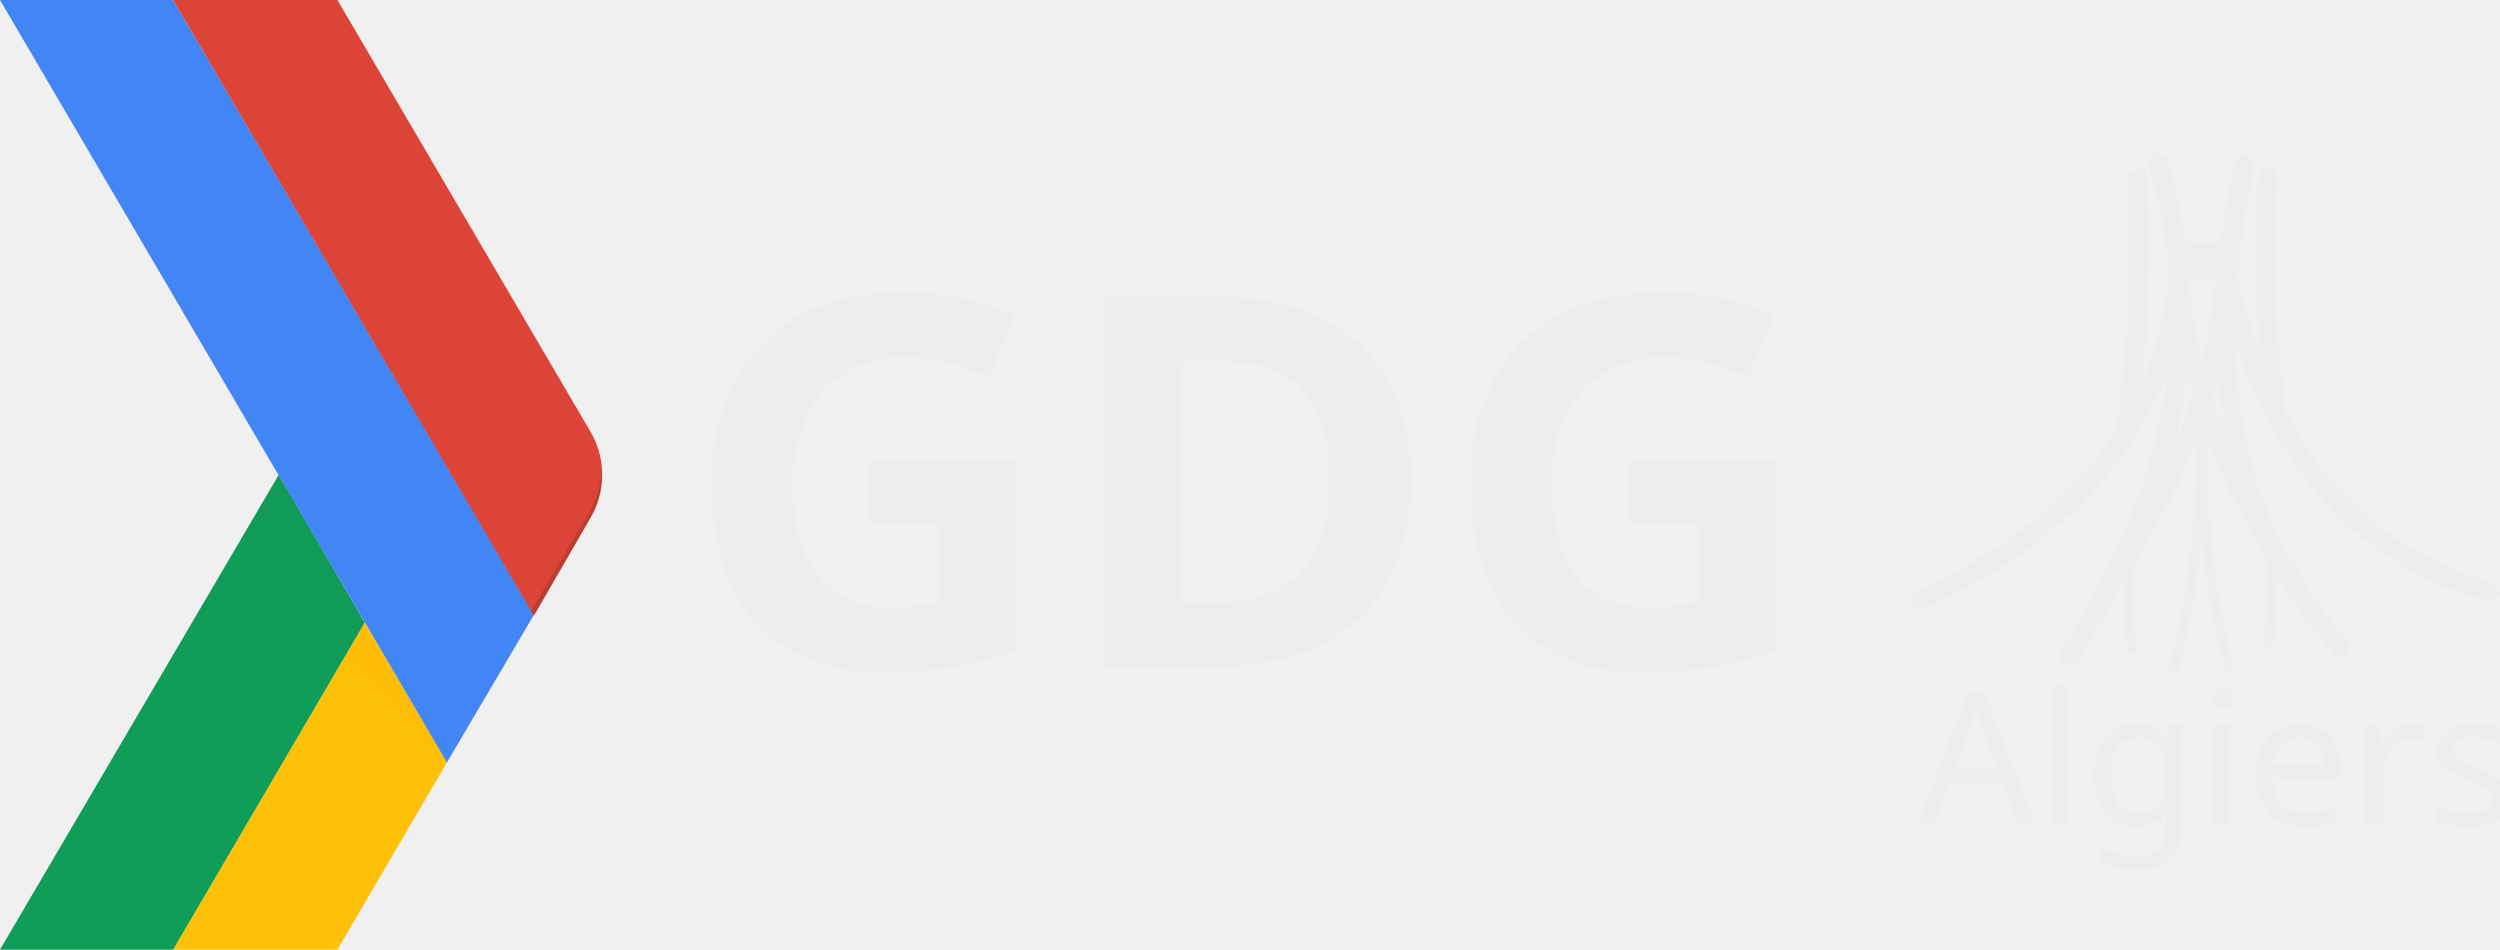
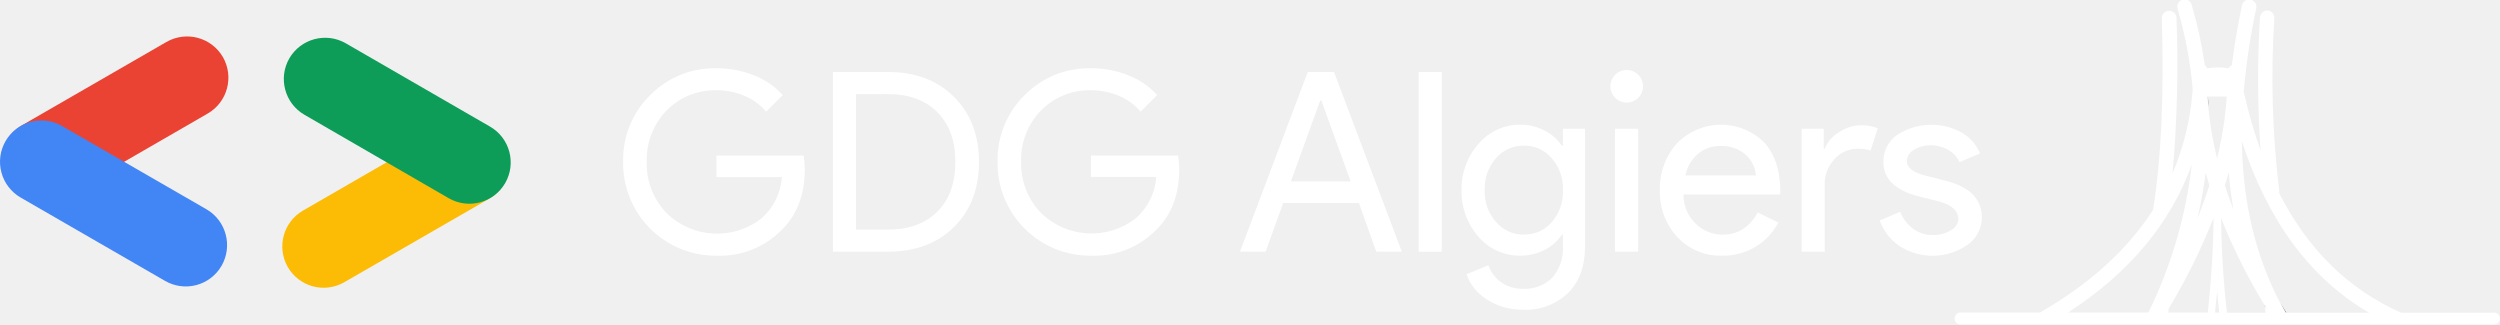
- <svg xmlns="http://www.w3.org/2000/svg" viewBox="0 0 255.619 97.098">
+ <svg xmlns="http://www.w3.org/2000/svg" viewBox="0 0 476.16 61.86">
  <defs>
-     <style>.a,.b,.e,.f{fill:#ededed;}.a{font-size:53px;font-family:ProductSans-Bold, Product Sans;font-weight:700;}.c,.d{fill:none;}.c,.d,.e{stroke:#ededed;stroke-miterlimit:10;}.c{stroke-width:2px;}.d{stroke-linecap:round;}.e{stroke-linejoin:round;}.f{font-size:19px;font-family:ProductSans-Regular, Product Sans;}.g{fill:#ffc107;}.h{fill:#0f9d58;}.i{fill:url(#a);}.j{fill:url(#b);}.k{fill:#4285f4;}.l{fill:#db4437;}.m{fill:#3e2723;opacity:0.2;}</style>
-     <radialGradient id="a" cx="70.562" cy="34.586" r="24.752" gradientTransform="matrix(1.376, 0, 0, -1.358, -9.625, -67.277)" gradientUnits="userSpaceOnUse">
-       <stop offset="0" stop-color="#bf360c" stop-opacity="0.2" />
-       <stop offset="1" stop-color="#bf360c" stop-opacity="0.02" />
-     </radialGradient>
-     <radialGradient id="b" cx="68.262" cy="44.945" r="23.93" gradientTransform="matrix(1.435, 0, 0, -1.416, -15.08, -16.61)" gradientUnits="userSpaceOnUse">
-       <stop offset="0" stop-color="#263238" stop-opacity="0.2" />
-       <stop offset="1" stop-color="#263238" stop-opacity="0.02" />
-     </radialGradient>
+     <style>.cls-1{fill:#fff;}.cls-2{fill:#ea4334;}.cls-2,.cls-3,.cls-4,.cls-5{fill-rule:evenodd;}.cls-3{fill:#4285f4;}.cls-4{fill:#fcbc05;}.cls-5{fill:#0d9d58;}.cls-6{fill:none;}.cls-7{fill:#676c72;}</style>
  </defs>
-   <g transform="translate(69.718 15.638)">
-     <g transform="translate(0 1.591)">
-       <text class="a" transform="translate(0 51)">
-         <tspan x="0" y="0">GDG</tspan>
-       </text>
-     </g>
-     <g transform="translate(125.806)">
-       <g transform="translate(30.973 0.135)">
-         <path class="b" d="M247.8,76.112a.914.914,0,0,1-.7-.3C235.7,63.481,232.4,47,237,25.589a1.037,1.037,0,0,1,1.2-.789,1.024,1.024,0,0,1,.8,1.184c-4.4,20.722-1.3,36.609,9.6,48.45a.951.951,0,0,1-.1,1.381A1.339,1.339,0,0,1,247.8,76.112Z" transform="translate(-234.996 -24.785)" />
+   <g id="Layer_2" data-name="Layer 2">
+     <g id="Layer_14" data-name="Layer 14">
+       <path class="cls-1" d="M153.28,32.21q0,7.17-4.25,11.43a16.51,16.51,0,0,1-12.57,5.06,17.62,17.62,0,0,1-17.78-17.87,17.28,17.28,0,0,1,5.16-12.72A17.17,17.17,0,0,1,136.46,13a18.82,18.82,0,0,1,7.12,1.34,14.32,14.32,0,0,1,5.5,3.77l-3.16,3.16a10.57,10.57,0,0,0-4.08-3,13.5,13.5,0,0,0-5.38-1.08A12.91,12.91,0,0,0,127,21a13.46,13.46,0,0,0-3.82,9.8A13.44,13.44,0,0,0,127,40.62a13.75,13.75,0,0,0,18,1,11.43,11.43,0,0,0,3.92-7.89H136.46V29.63h16.59A15.54,15.54,0,0,1,153.28,32.21Z" />
+       <path class="cls-1" d="M158.64,47.94V13.71h10.47q7.83,0,12.59,4.74t4.76,12.38q0,7.7-4.76,12.4t-12.59,4.71Zm4.4-30V43.73h6.07q6,0,9.41-3.42c2.3-2.27,3.44-5.44,3.44-9.48s-1.14-7.17-3.44-9.47-5.43-3.44-9.41-3.44Z" />
+       <path class="cls-1" d="M224.6,32.21q0,7.17-4.25,11.43a16.51,16.51,0,0,1-12.57,5.06A17.62,17.62,0,0,1,190,30.83a17.28,17.28,0,0,1,5.16-12.72A17.17,17.17,0,0,1,207.78,13a18.86,18.86,0,0,1,7.12,1.34,14.32,14.32,0,0,1,5.5,3.77l-3.16,3.16a10.53,10.53,0,0,0-4.09-3,13.42,13.42,0,0,0-5.37-1.08A12.89,12.89,0,0,0,198.31,21a13.46,13.46,0,0,0-3.82,9.8,13.44,13.44,0,0,0,3.82,9.79,13.75,13.75,0,0,0,18,1,11.47,11.47,0,0,0,3.92-7.89H207.78V29.63h16.58A14.58,14.58,0,0,1,224.6,32.21Z" />
+       <path class="cls-1" d="M241.05,47.94h-4.88l12.91-34.23h5L267,47.94h-4.87l-3.3-9.27H244.39Zm10.42-28.83-5.6,15.44h11.38l-5.59-15.44Z" />
+       <path class="cls-1" d="M274.6,13.71V47.94h-4.4V13.71Z" />
+       <path class="cls-1" d="M290.09,59a13.25,13.25,0,0,1-3.68-.5,12.21,12.21,0,0,1-3.13-1.41A10.26,10.26,0,0,1,280.86,55a8.93,8.93,0,0,1-1.53-2.77l4.16-1.72a6.61,6.61,0,0,0,2.49,3.3A7,7,0,0,0,290.09,55a7.25,7.25,0,0,0,5.59-2.15,8.34,8.34,0,0,0,2-5.93V44.69h-.19a8.69,8.69,0,0,1-3.37,2.94,10.18,10.18,0,0,1-4.61,1.07,10.36,10.36,0,0,1-7.89-3.58,13,13,0,0,1-3.25-8.89,12.8,12.8,0,0,1,3.25-8.85,10.31,10.31,0,0,1,7.89-3.63,10.06,10.06,0,0,1,4.61,1.08,8.54,8.54,0,0,1,3.37,2.94h.19V24.52h4.21V46.93q0,5.64-3.21,8.85A11.64,11.64,0,0,1,290.09,59Zm.14-14.34a6.74,6.74,0,0,0,5.31-2.34,8.74,8.74,0,0,0,2.15-6.12,8.73,8.73,0,0,0-2.15-6.07,6.74,6.74,0,0,0-5.31-2.39,6.82,6.82,0,0,0-5.3,2.39,8.69,8.69,0,0,0-2.15,6.07,8.6,8.6,0,0,0,2.15,6.07A6.86,6.86,0,0,0,290.23,44.69Z" />
+       <path class="cls-1" d="M312.94,16.44a3.11,3.11,0,1,1-5.31-2.2,3.11,3.11,0,0,1,5.31,2.2ZM312,24.52V47.94h-4.4V24.52Z" />
+       <path class="cls-1" d="M328,48.7a11.23,11.23,0,0,1-8.51-3.53,12.5,12.5,0,0,1-3.34-8.94,12.73,12.73,0,0,1,3.25-8.92,11.69,11.69,0,0,1,16.61-.19q3.07,3.38,3.08,9.44l-.05.48h-18.4a7.6,7.6,0,0,0,2.3,5.54,7.29,7.29,0,0,0,5.25,2.11q4.22,0,6.6-4.21l3.92,1.91A11.7,11.7,0,0,1,334.38,47,12.08,12.08,0,0,1,328,48.7Zm-7-15.29h13.44a5.83,5.83,0,0,0-2-4,6.91,6.91,0,0,0-4.8-1.6,6.38,6.38,0,0,0-4.28,1.53A7.38,7.38,0,0,0,321,33.41Z" />
+       <path class="cls-1" d="M347.54,47.94h-4.39V24.52h4.2v3.82h.19a6.43,6.43,0,0,1,2.75-3.18,7.69,7.69,0,0,1,4.09-1.31,8.29,8.29,0,0,1,3.25.57l-1.34,4.25a7.36,7.36,0,0,0-2.58-.33,5.7,5.7,0,0,0-4.33,2A6.75,6.75,0,0,0,347.54,35Z" />
+       <path class="cls-1" d="M377.47,41.44a6.36,6.36,0,0,1-2.68,5.16,11.64,11.64,0,0,1-13,.26A10.11,10.11,0,0,1,358,42l3.92-1.67a7.31,7.31,0,0,0,2.51,3.27,6.1,6.1,0,0,0,3.61,1.17,6.4,6.4,0,0,0,3.51-.9A2.59,2.59,0,0,0,373,41.72c0-1.49-1.14-2.59-3.44-3.29l-4-1q-6.84-1.71-6.84-6.59a6.08,6.08,0,0,1,2.61-5.14,11.93,11.93,0,0,1,12.28-.46,8,8,0,0,1,3.51,4l-3.91,1.63A5,5,0,0,0,371,28.51a6.8,6.8,0,0,0-3.37-.84,5.67,5.67,0,0,0-3.08.86,2.49,2.49,0,0,0-1.36,2.1c0,1.34,1.25,2.3,3.77,2.87l3.54.91Q377.47,36.14,377.47,41.44Z" />
+       <g id="Group">
+         <path id="Rectangle-Copy" class="cls-2" d="M31.69,8,4.19,23.86A7.87,7.87,0,0,0,1.31,34.62h0A7.88,7.88,0,0,0,12.07,37.5l27.5-15.88a7.89,7.89,0,0,0,2.88-10.76h0A7.89,7.89,0,0,0,31.69,8Z" />
+         <path id="Rectangle-Copy-2" class="cls-3" d="M39.32,39.86,11.82,24A7.88,7.88,0,0,0,1.06,26.87h0A7.87,7.87,0,0,0,3.94,37.63L31.44,53.5A7.87,7.87,0,0,0,42.2,50.62h0A7.89,7.89,0,0,0,39.32,39.86Z" />
+         <path id="Rectangle" class="cls-4" d="M57.71,40.11l27.5-15.88A7.88,7.88,0,0,1,96,27.12h0a7.88,7.88,0,0,1-2.89,10.76L65.58,53.75a7.87,7.87,0,0,1-10.76-2.88h0A7.88,7.88,0,0,1,57.71,40.11Z" />
+         <path class="cls-5" d="M65.83,8.23l27.5,15.88a7.88,7.88,0,0,1,2.89,10.76h0a7.88,7.88,0,0,1-10.76,2.88L58,21.87a7.88,7.88,0,0,1-2.89-10.76h0A7.89,7.89,0,0,1,65.83,8.23Z" />
      </g>
-       <g transform="translate(31.258 11.973)">
-         <path class="b" d="M263.1,70.646h-.3c-14.2-4.046-23.4-15-27.5-32.662a1,1,0,0,1,.8-1.184,1.012,1.012,0,0,1,1.2.789c3.9,16.972,12.6,27.432,26.1,31.182a1.07,1.07,0,0,1,.7,1.184A1.2,1.2,0,0,1,263.1,70.646Z" transform="translate(-235.281 -36.781)" />
-       </g>
-       <g transform="translate(0 11.681)">
-         <path class="b" d="M205,71.431a.961.961,0,0,1-.9-.592.974.974,0,0,1,.5-1.283c15.8-7.4,24.4-18.157,25.6-32.169a1,1,0,0,1,2,.2c-1.3,14.7-10.3,26.149-26.8,33.747C205.3,71.333,205.1,71.431,205,71.431Z" transform="translate(-204.023 -36.485)" />
-       </g>
-       <g transform="translate(20.861 1.631)">
-         <path class="b" d="M225.9,54.028h-.2a.979.979,0,0,1-.8-1.085,138.908,138.908,0,0,0,1.2-25.656.939.939,0,0,1,1-.987,1,1,0,0,1,1,.987,143.475,143.475,0,0,1-1.2,26.051A1.264,1.264,0,0,1,225.9,54.028Z" transform="translate(-224.885 -26.3)" />
-       </g>
-       <g transform="translate(35.136 1.418)">
-         <path class="b" d="M241.1,51.46a1.058,1.058,0,0,1-1-.888,128.867,128.867,0,0,1-.7-23.584,1,1,0,0,1,2,.2,116.751,116.751,0,0,0,.7,23.189.936.936,0,0,1-.9,1.085Z" transform="translate(-239.159 -26.085)" />
-       </g>
-       <g transform="translate(29.777 9.624)">
-         <path class="c" d="M233.8,34.4" transform="translate(-233.8 -34.4)" />
-       </g>
-       <g transform="translate(27.677 11.992)">
-         <path class="c" d="M231.7,36.8" transform="translate(-231.7 -36.8)" />
-       </g>
-       <g transform="translate(31.277 12.288)">
-         <path class="d" d="M235.3,37.1" transform="translate(-235.3 -37.1)" />
-       </g>
-       <g transform="translate(29.777 9.525)">
-         <path class="d" d="M233.8,34.3" transform="translate(-233.8 -34.3)" />
-       </g>
-       <g transform="translate(15.008)">
-         <path class="b" d="M220,77.1a.769.769,0,0,1-.5-.2.963.963,0,0,1-.3-1.381c10.8-16.479,13.8-33.155,9-49.634a.936.936,0,0,1,.7-1.184.95.95,0,0,1,1.2.691c5,16.972,1.9,34.241-9.2,51.213A.877.877,0,0,1,220,77.1Z" transform="translate(-219.031 -24.647)" />
-       </g>
-       <g transform="translate(26.261 8.538)">
-         <path class="b" d="M242.8,69.416a1.022,1.022,0,0,1-.8-.493c-8.1-12.236-12-23.88-11.7-34.636a1,1,0,0,1,2,0c-.3,10.361,3.5,21.61,11.4,33.451a.963.963,0,0,1-.3,1.381A1.555,1.555,0,0,1,242.8,69.416Z" transform="translate(-230.284 -33.3)" />
-       </g>
-       <g transform="translate(19.508 8.735)">
-         <path class="b" d="M224.5,69.418a.769.769,0,0,1-.5-.2.963.963,0,0,1-.3-1.381c7.7-11.94,11.5-23.09,11.3-33.353a.939.939,0,0,1,1-.987,1,1,0,0,1,1,.987c.2,10.657-3.7,22.2-11.6,34.438A1.053,1.053,0,0,1,224.5,69.418Z" transform="translate(-223.531 -33.5)" />
-       </g>
-       <g transform="translate(29.07 24.622)">
-         <path class="b" d="M236.5,78.118a.509.509,0,0,1-.5-.395c-2-6.809-3-15.591-2.9-27.63a.469.469,0,0,1,.5-.493h0a.469.469,0,0,1,.5.493c-.1,11.94.8,20.623,2.8,27.333a.478.478,0,0,1-.3.592A.1.1,0,0,1,236.5,78.118Z" transform="translate(-233.093 -49.6)" />
-       </g>
-       <g transform="translate(26.239 24.721)">
-         <path class="b" d="M230.7,78.119h-.1a.438.438,0,0,1-.3-.592c2-6.71,2.9-15.394,2.8-27.333a.5.5,0,0,1,1,0c.1,12.039-.9,20.821-2.9,27.629C231.2,77.922,231,78.119,230.7,78.119Z" transform="translate(-230.262 -49.7)" />
-       </g>
-       <g transform="translate(21.677 40.188)">
-         <path class="b" d="M226.5,76.353a.456.456,0,0,1-.5-.395,43.193,43.193,0,0,1,0-10.164c0-.3.3-.493.5-.395.3,0,.5.3.4.493a41.535,41.535,0,0,0,0,9.966c.2.2,0,.493-.4.493Z" transform="translate(-225.7 -65.374)" />
-       </g>
-       <g transform="translate(35.977 39.621)">
-         <path class="b" d="M240.5,75.852h0a.555.555,0,0,1-.5-.592,41.537,41.537,0,0,0,0-9.966.453.453,0,0,1,.9-.1,43.193,43.193,0,0,1,0,10.164C241,75.654,240.7,75.852,240.5,75.852Z" transform="translate(-240 -64.8)" />
-       </g>
-       <path class="e" d="M235.9,37.361h-4.6l-.4-2.566a9.674,9.674,0,0,1,5.3,0Z" transform="translate(-204.023 -24.777)" />
-     </g>
-     <g transform="translate(126.294 50.724)">
-       <text class="f" transform="translate(0 18)">
-         <tspan x="0" y="0">Algiers</tspan>
-       </text>
+       <path class="cls-6" d="M413,58.81l-.06.75h7.53a178.65,178.65,0,0,0,1.1-18.06A116.58,116.58,0,0,1,413,58.81Z" />
+       <path class="cls-6" d="M425.41,40q-.62-3.48-.92-7.15c-.23.83-.47,1.67-.73,2.5Q424.51,37.63,425.41,40Z" />
+       <path class="cls-6" d="M420.52,18.39c.05.64.08,1.29.1,1.94a67.54,67.54,0,0,0,1.68,9.84,67.52,67.52,0,0,0,1.85-11.78Z" />
+       <path class="cls-6" d="M420.11,32.84a84.19,84.19,0,0,1-1.56,8.78q1.29-3.19,2.28-6.31C420.58,34.48,420.34,33.66,420.11,32.84Z" />
+       <path class="cls-6" d="M393.9,59.56h15.27a86,86,0,0,0,8.28-28.17C413.43,42.57,405.56,52,393.9,59.56Z" />
+       <path class="cls-6" d="M427,26.88c.16,11.66,2.61,21.92,7.35,30.91q.54.89,1.11,1.77h15.74C440,53,431.91,42,427,26.88Z" />
+       <path class="cls-6" d="M423,41.56a177.35,177.35,0,0,0,1.11,18h7.33l-.09-1.31A112,112,0,0,1,423,41.56Z" />
+       <path class="cls-6" d="M421.9,59.56h.83c-.15-1.31-.29-2.66-.41-4.06C422.19,56.9,422.05,58.25,421.9,59.56Z" />
+       <path class="cls-7" d="M420.48,18.39c0,.64.08,1.29.14,1.94,0-.65-.05-1.3-.1-1.94Z" />
+       <path class="cls-7" d="M435.34,59.56h.13q-.57-.89-1.11-1.77C434.68,58.39,435,59,435.34,59.56Z" />
+       <path class="cls-7" d="M423,41.48l0,.08c0-.51,0-1.05,0-1.58C423,40.48,423,41,423,41.48Z" />
+       <path class="cls-7" d="M421.62,40c0-.73,0-1.46,0-2.21l0-.09C421.61,38.46,421.61,39.22,421.62,40Z" />
+       <path class="cls-7" d="M422.32,34.7h0a.7.7,0,0,0-.7.7v2.28l0,.09q0-1.17,0-2.37A.71.71,0,0,1,422.32,34.7Z" />
+       <path class="cls-7" d="M423,40c0-.78,0-1.58,0-2.39l0,.09C423,38.46,423,39.22,423,40Z" />
+       <path class="cls-7" d="M421.6,41.5l0-.08c0-.47,0-1,0-1.44C421.61,40.49,421.61,41,421.6,41.5Z" />
+       <path class="cls-7" d="M422.33,34.7h0a.7.7,0,0,1,.68.7c0,.77,0,1.52,0,2.28l0-.09V35.4A.7.7,0,0,0,422.33,34.7Z" />
+       <path class="cls-7" d="M431.38,58.25l.49.83-.51-1S431.37,58.2,431.38,58.25Z" />
+       <path class="cls-1" d="M475,59.56H457.33c-10-4.43-17.74-12-23.23-22.76a1.36,1.36,0,0,0,0-.57,177.22,177.22,0,0,1-.92-32.77A1.38,1.38,0,0,0,431.91,2a1.42,1.42,0,0,0-1.47,1.31,192.06,192.06,0,0,0,.12,25.32,91.47,91.47,0,0,1-3.14-10.87,1.43,1.43,0,0,0-.08-.22c-.19,2.41-.3,4.76-.33,7.07,0-2.31.14-4.66.33-7.07a129.86,129.86,0,0,1,2.37-15.85A1.39,1.39,0,1,0,427,1.11q-1.23,5.82-1.91,11.31a1.36,1.36,0,0,0-.62.59,12.66,12.66,0,0,0-4.12,0,1.43,1.43,0,0,0-.42-.63A83,83,0,0,0,417.46,1a1.4,1.4,0,1,0-2.68.78A78,78,0,0,1,417.63,17c0,.11,0,.23,0,.34h0a1.42,1.42,0,0,0-.05.22A49.4,49.4,0,0,1,413.79,33a233.24,233.24,0,0,0,.75-29.7,1.4,1.4,0,0,0-2.79.08c.44,14.64-.11,26.85-1.63,36.31a1.77,1.77,0,0,0,0,.23h0q-7.33,11.42-21.57,19.6H373.43a1.15,1.15,0,1,0,0,2.3H475a1.15,1.15,0,1,0,0-2.3ZM424.49,32.82q.3,3.68.92,7.15-.9-2.34-1.65-4.65h0C424,34.49,424.26,33.65,424.49,32.82Zm-4-14.43h3.63a67.52,67.52,0,0,1-1.85,11.78,67.54,67.54,0,0,1-1.68-9.84h0c-.06-.65-.1-1.3-.14-1.94Zm1.11,19.68c0,.64,0,1.28,0,1.91,0-.66,0-1.32,0-2A.24.24,0,0,0,421.63,38.07Zm-1.52-5.23c.23.82.47,1.64.72,2.47h0q-1,3.12-2.28,6.31A84.19,84.19,0,0,0,420.11,32.84Zm-1.87-16.32h0a1.65,1.65,0,0,0-.37.33A1.65,1.65,0,0,1,418.24,16.52Zm-9.07,43H393.9c11.66-7.57,19.53-17,23.55-28.17A85.77,85.77,0,0,1,409.17,59.56Zm12.73,0c.15-1.31.29-2.66.42-4.06-.38-4.28-.6-9-.69-14.08l0,.08a178.65,178.65,0,0,1-1.1,18.06H413l.06-.75-.45.75h0l.45-.75A116.58,116.58,0,0,0,421.6,41.5c0-.49,0-1,0-1.51,0,.48,0,1,0,1.43.09,5.13.31,9.8.69,14.08h0c.12,1.4.26,2.75.41,4.06ZM423,41.48h0c0-.49,0-1,0-1.5,0-.66,0-1.33,0-2l0-.08c0,.71,0,1.41,0,2.09s0,1.07,0,1.58Zm8.88,17.6h0l-.49-.83.09,1.31h-7.33a177.35,177.35,0,0,1-1.11-18,112,112,0,0,0,8.35,16.69s0-.1,0-.15l.51,1,.31.48C432.08,59.4,432,59.24,431.88,59.08Zm3.59.48h-.13c-.34-.58-.66-1.17-1-1.77-4.74-9-7.19-19.25-7.35-30.91q-.37-1.17-.72-2.37.34,1.2.72,2.37h0C431.91,42,440,53,451.21,59.56Z" />
    </g>
  </g>
-   <g transform="translate(0 0)">
-     <path class="g" d="M54,87.213,45.8,73.3,26.2,106.751H43L54.2,87.608Z" transform="translate(-8.5 -9.653)" />
-     <path class="h" d="M37,58l8.8,15.1L26.2,106.549H8.5Z" transform="translate(-8.5 -9.451)" />
-     <path class="i" d="M54.2,87.608h0L45.8,73.3l-2,3.552Z" transform="translate(-8.5 -9.653)" />
-     <path class="j" d="M43.8,76.65l2-3.552L37,58l-4.2,7.2Z" transform="translate(-8.5 -9.451)" />
-     <path class="k" d="M26.2,8.8H8.5L54.2,86.755l8.9-15.1h0Z" transform="translate(-8.5 -8.8)" />
-     <path class="l" d="M68.8,61.888a8.717,8.717,0,0,0,0-9.078L43,8.8H26.2L63.1,71.756Z" transform="translate(-8.5 -8.8)" />
-     <path class="m" d="M63.1,72.3l5.7-9.769A8.63,8.63,0,0,0,70,57.6a9.949,9.949,0,0,1-1.2,4.144l-6,10.164Z" transform="translate(-8.5 -9.446)" />
-   </g>
</svg>
